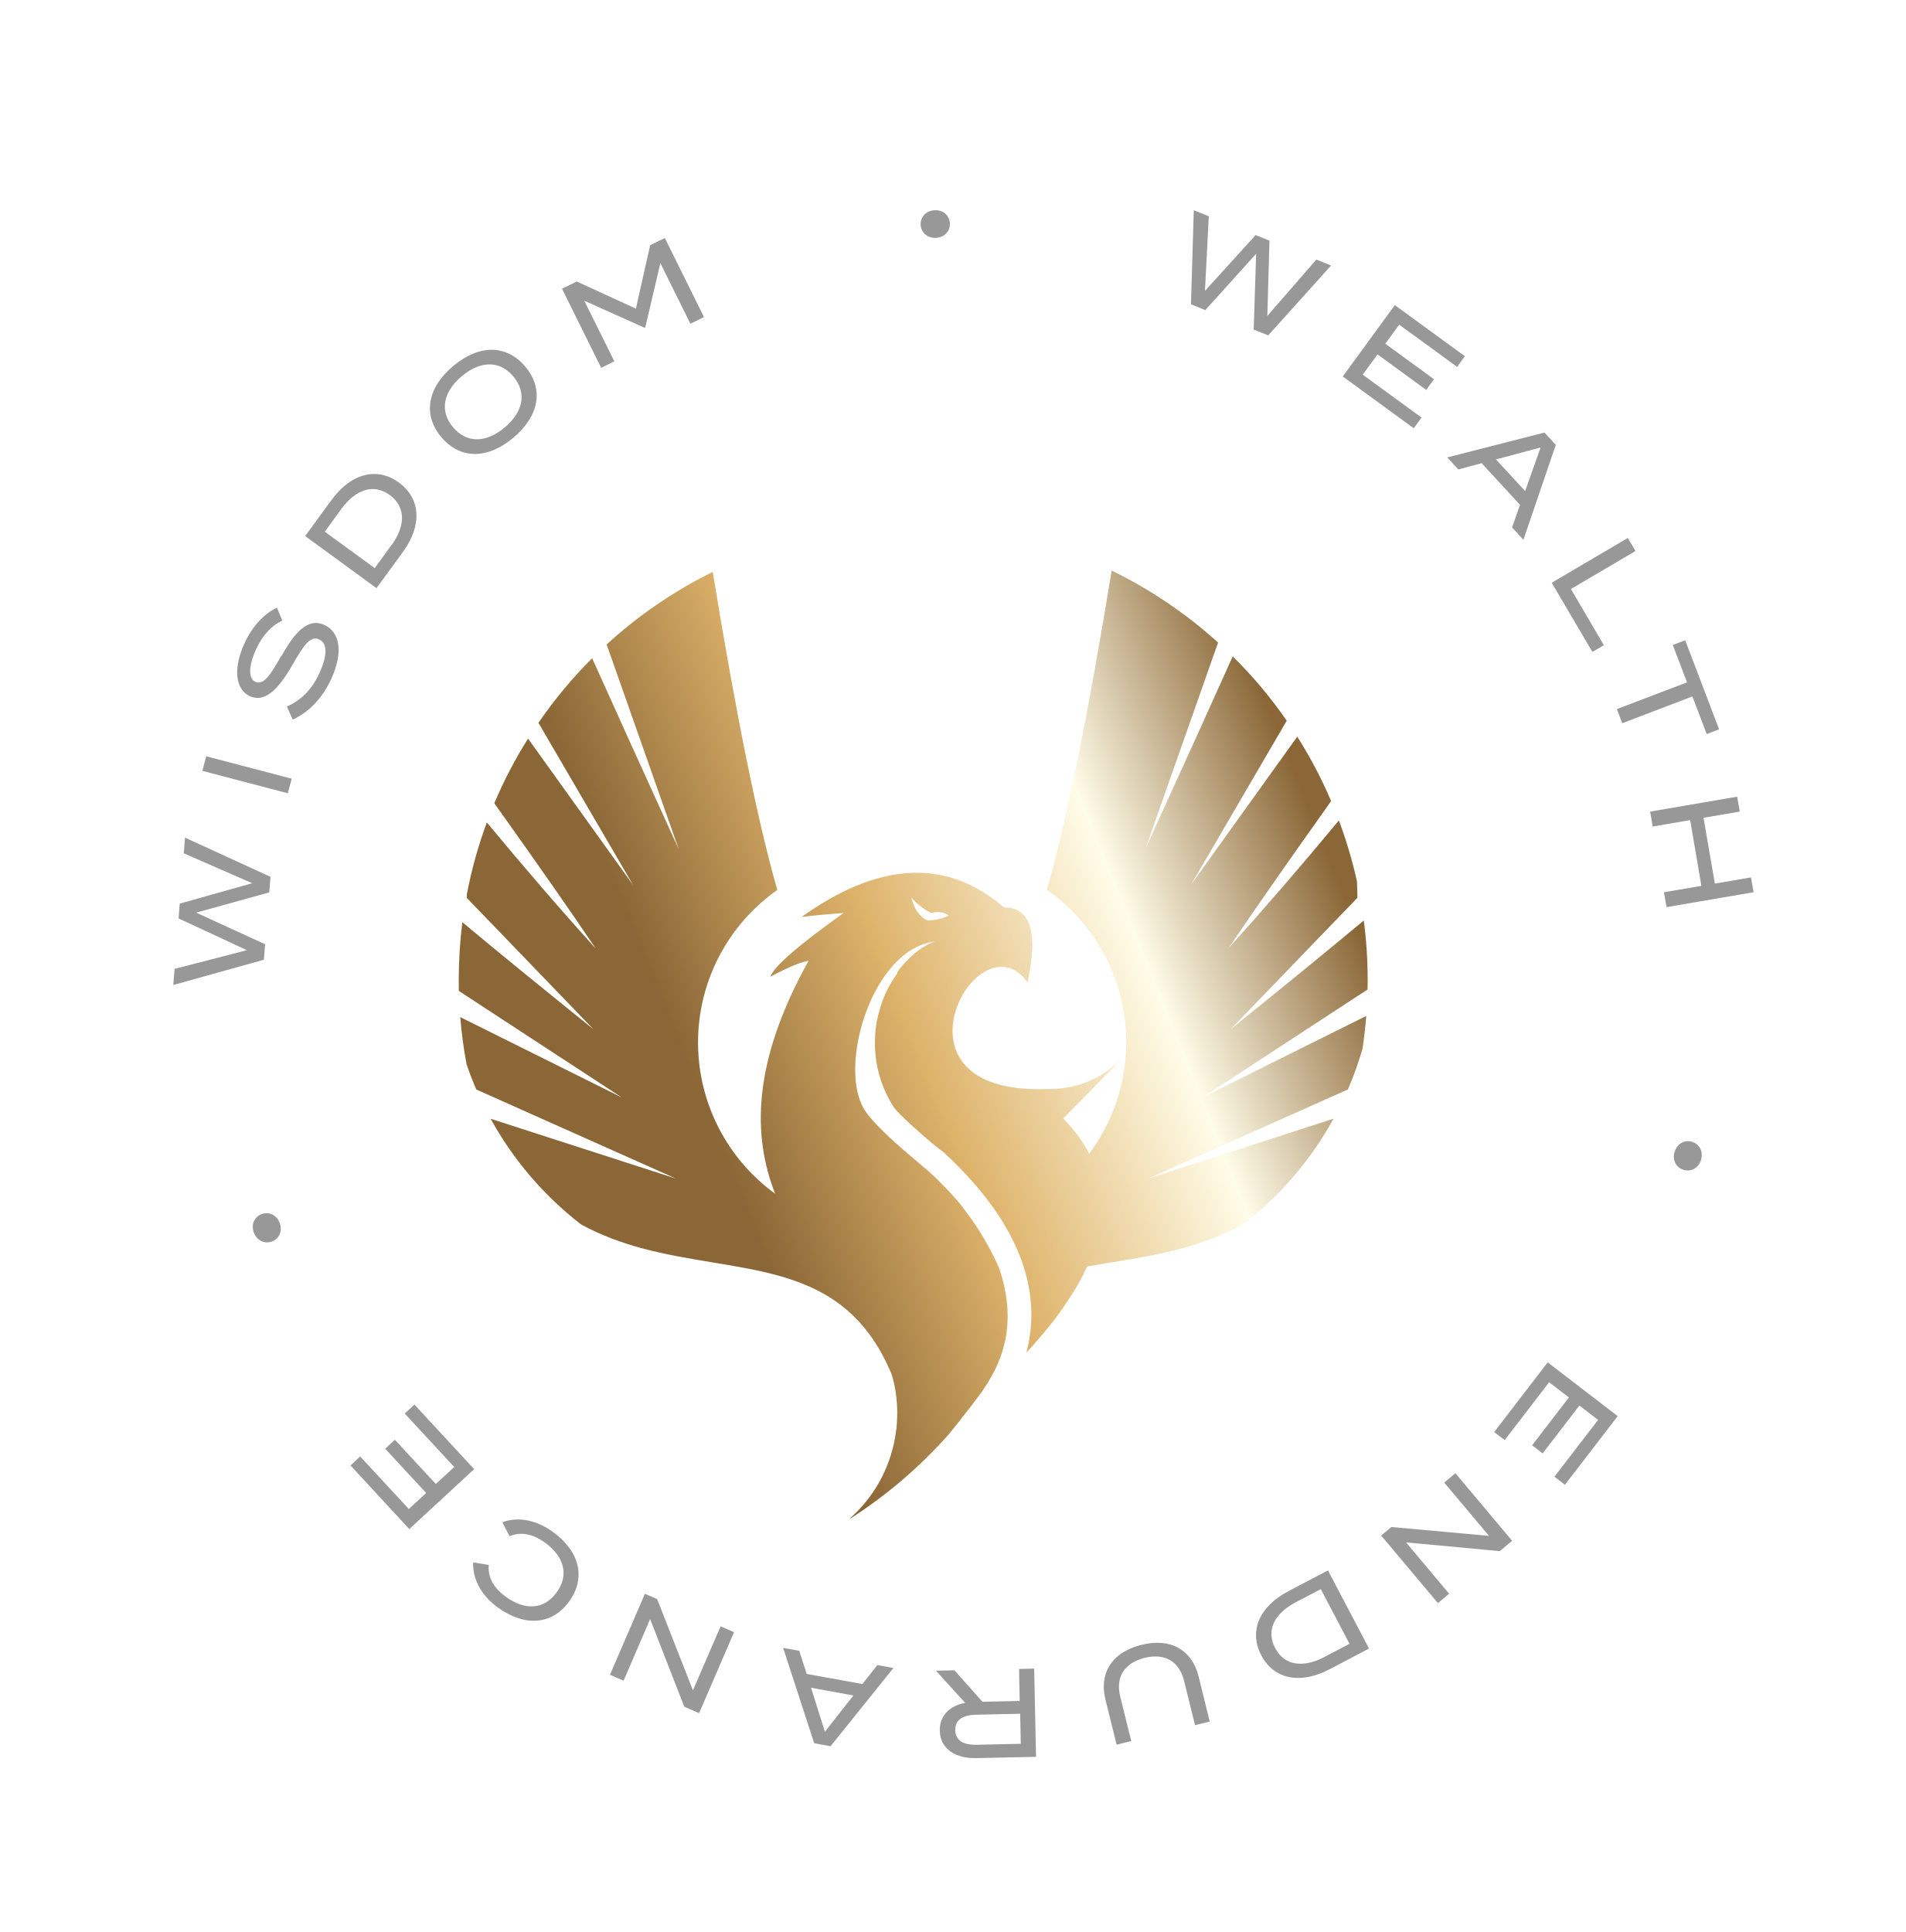
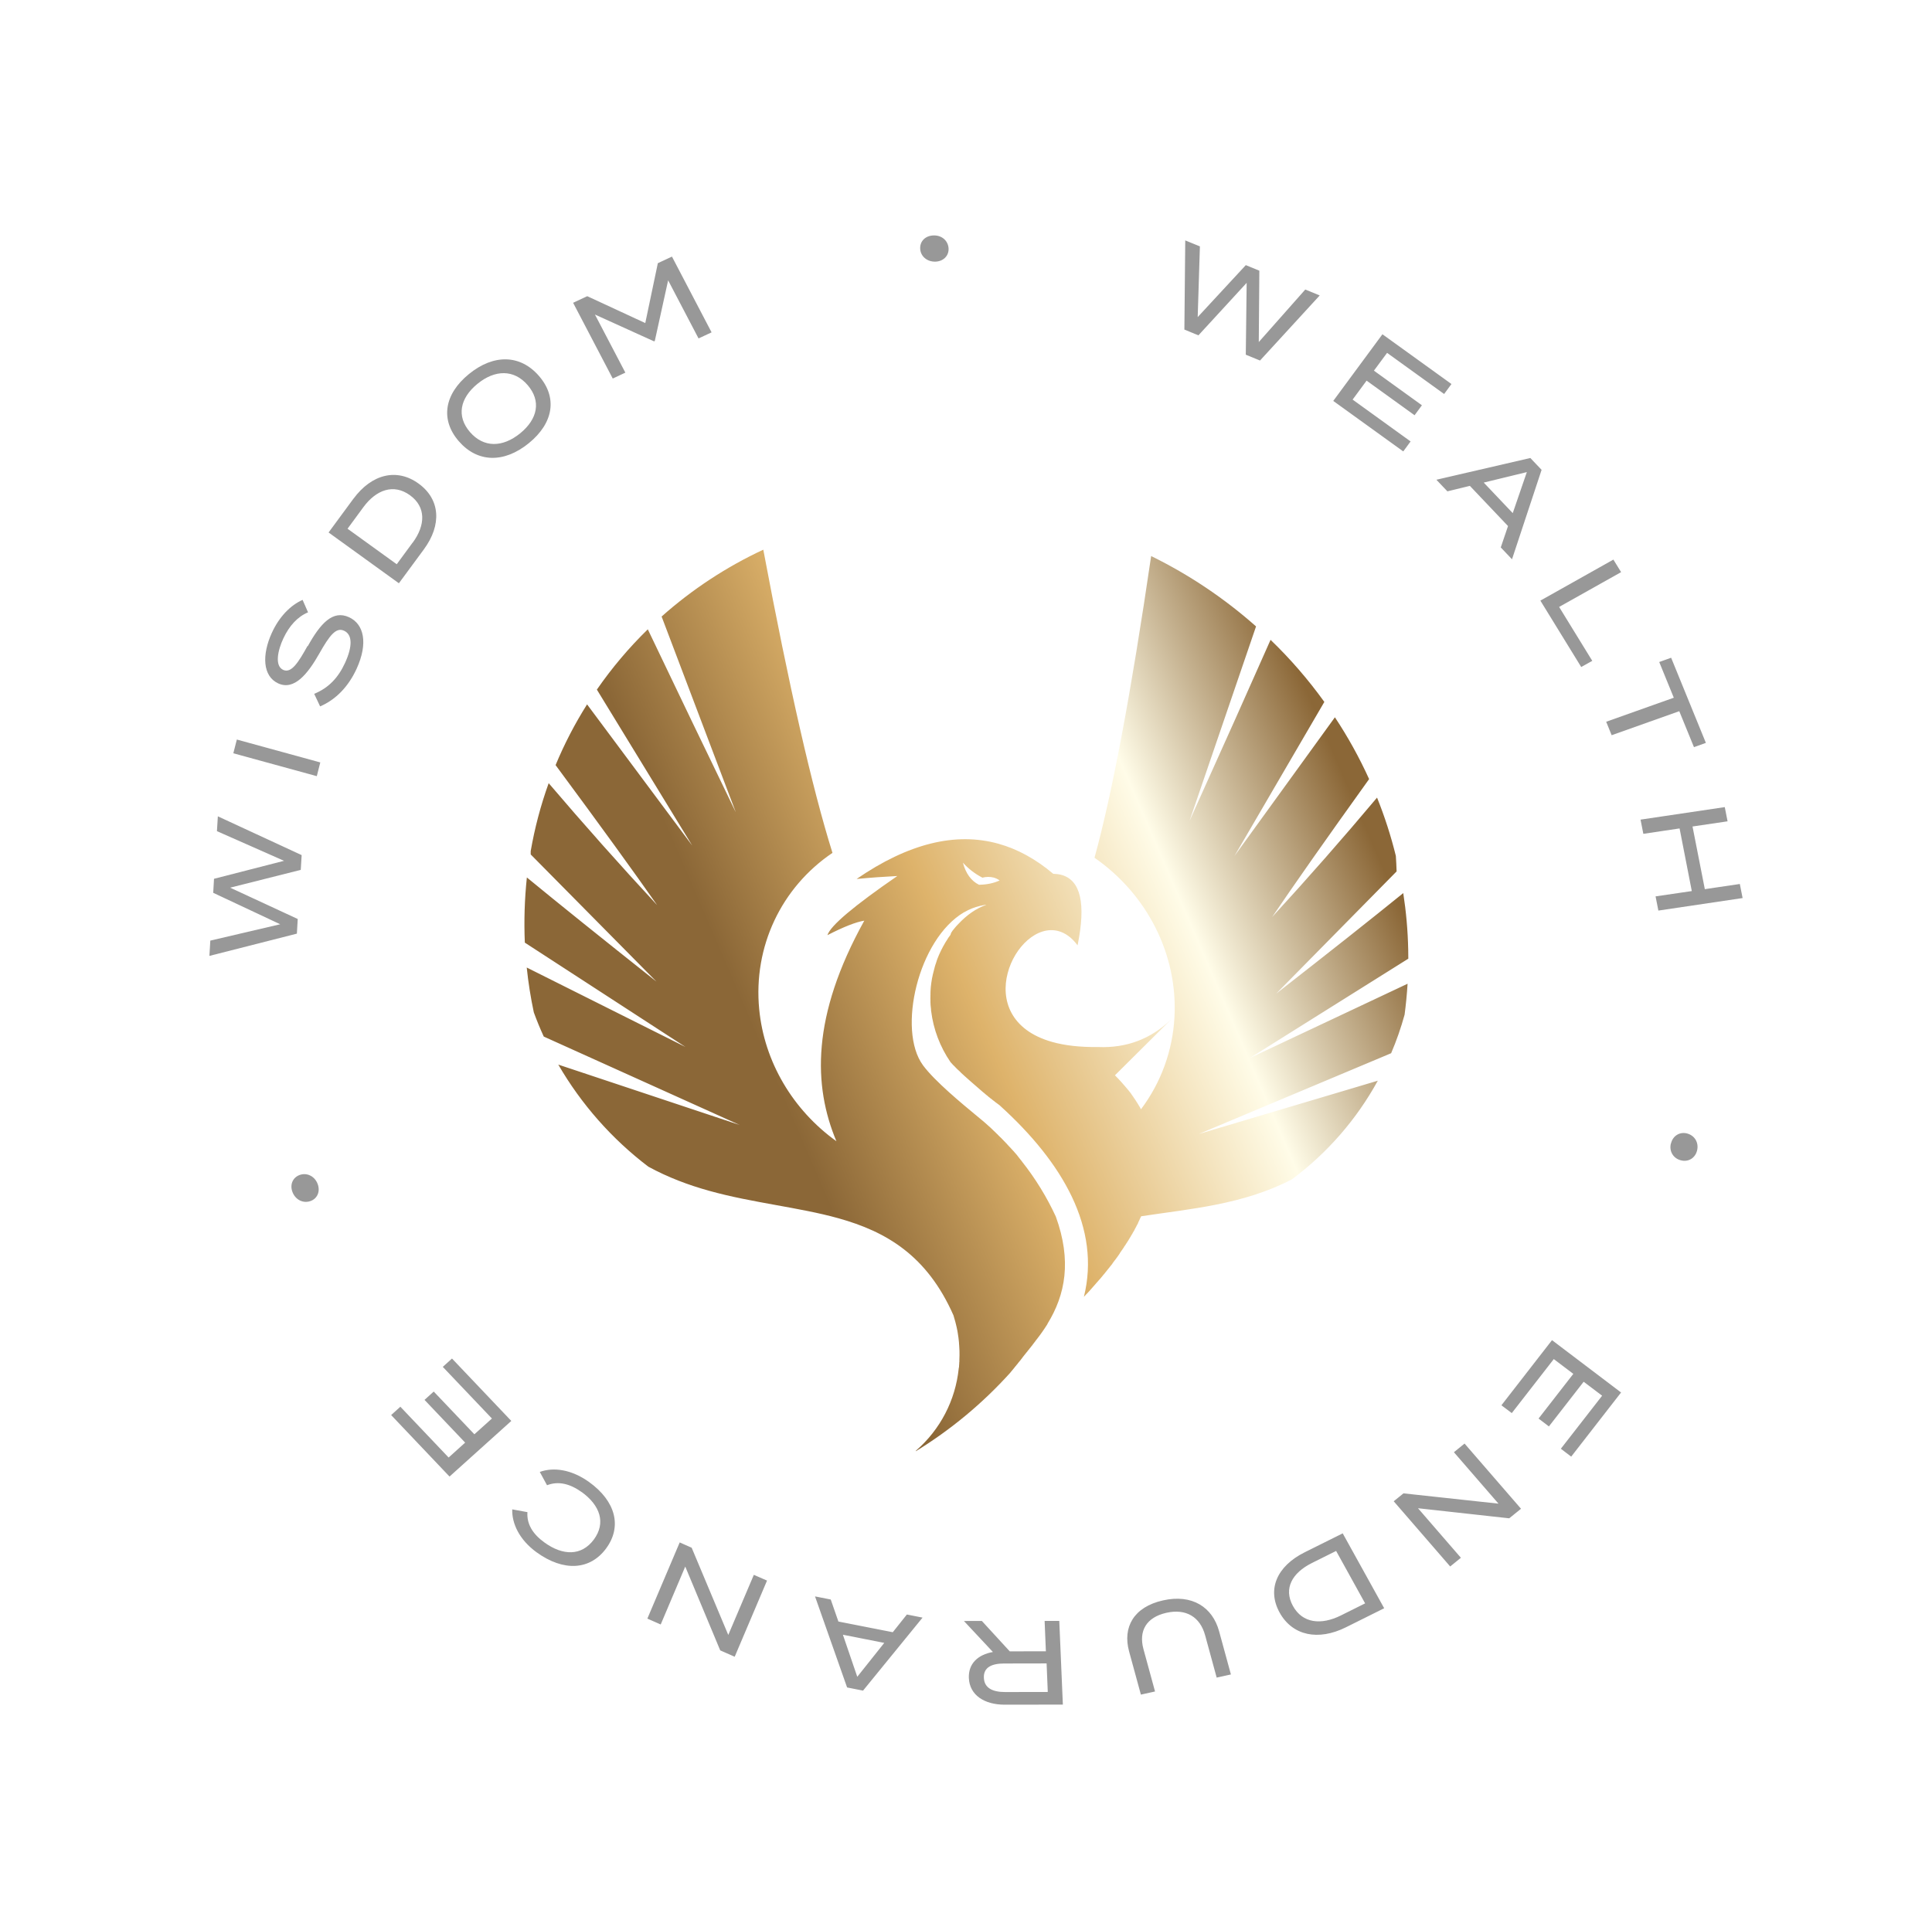
- <svg xmlns="http://www.w3.org/2000/svg" width="141" height="143" viewBox="0 0 141 143" fill="none">
-   <path d="M62.935 112.357C64.844 110.654 66.016 108.339 66.316 105.892L66.327 105.823L66.346 105.755L66.343 105.711L66.359 105.541L66.367 105.405L66.376 105.371L66.379 105.198C66.387 105.084 66.389 104.968 66.396 104.861C66.4 104.738 66.4 104.63 66.4 104.521C66.401 104.354 66.394 104.192 66.385 104.037L66.38 104L66.378 103.898L66.374 103.831C66.358 103.594 66.333 103.363 66.299 103.136L66.275 102.955L66.269 102.924C66.239 102.764 66.211 102.597 66.173 102.441L66.134 102.263C66.092 102.093 66.051 101.922 66.001 101.756C64.075 97.1 60.993 95.323 57.402 94.361C55.877 93.953 54.262 93.694 52.608 93.418C50.953 93.142 49.257 92.861 47.569 92.409C46.025 91.995 44.489 91.439 43 90.626C40.185 88.448 37.94 85.77 36.309 82.805L50.023 87.235L35.248 80.64C34.984 80.025 34.743 79.408 34.529 78.77C34.312 77.63 34.159 76.463 34.062 75.283L46.019 81.231L33.957 73.345C33.949 73.074 33.949 72.805 33.948 72.536C33.95 71.092 34.042 69.664 34.216 68.258C36.565 70.224 39.794 72.861 43.915 76.18C43.915 76.18 40.79 72.939 34.545 66.458L34.55 66.198C34.895 64.366 35.395 62.583 36.028 60.872C38.754 64.166 41.441 67.282 44.091 70.214C42.414 67.717 39.912 64.127 36.583 59.452C37.285 57.781 38.126 56.184 39.078 54.667L46.86 65.517L39.847 53.501C41.027 51.783 42.355 50.186 43.823 48.72C45.41 52.253 47.54 56.963 50.231 62.855L44.895 47.7C47.233 45.56 49.875 43.748 52.746 42.331C54.487 52.986 56.081 60.835 57.527 65.87C53.555 68.662 51.339 73.326 51.697 78.171C51.994 82.266 54.099 85.982 57.363 88.353C55.686 84.069 55.65 78.649 59.842 71.109C59.215 71.224 58.268 71.617 57.011 72.296C57.253 71.555 59.061 69.985 62.429 67.576C61.407 67.65 60.373 67.744 59.323 67.869C63.309 65.023 66.937 64.034 70.189 64.906C71.632 65.292 73.006 66.045 74.304 67.163C74.536 67.167 74.748 67.188 74.938 67.238C76.388 67.627 76.757 69.447 76.043 72.705C75.616 72.104 75.127 71.762 74.626 71.628C73.006 71.194 71.235 72.927 70.676 74.985C70.111 77.041 70.758 79.422 73.97 80.283C74.905 80.533 76.049 80.651 77.449 80.605C79.6 80.651 81.464 79.902 83.032 78.361L78.68 82.787L78.727 82.828L78.733 82.83L78.732 82.837C78.817 82.925 78.902 83.013 78.981 83.1L78.991 83.117C79.064 83.195 79.138 83.272 79.203 83.355L79.216 83.359L79.236 83.393C79.303 83.469 79.363 83.543 79.43 83.619L79.44 83.636L79.473 83.674L79.626 83.861L79.686 83.935L79.826 84.118L79.879 84.19L79.904 84.233L79.987 84.357L80.014 84.393L80.06 84.464L80.085 84.507L80.173 84.639L80.239 84.744L80.264 84.787L80.316 84.866L80.34 84.909L80.405 85.021L80.499 85.184L80.549 85.27L80.567 85.311L80.61 85.395C82.154 83.318 83.115 80.816 83.308 78.144C83.661 73.301 81.448 68.634 77.474 65.848C78.929 60.799 80.523 52.926 82.27 42.232C85.147 43.635 87.795 45.434 90.145 47.559L84.768 62.828C87.489 56.876 89.639 52.13 91.228 48.583C92.705 50.039 94.043 51.632 95.225 53.343L88.135 65.495L96.005 54.525C96.965 56.039 97.802 57.628 98.511 59.292C95.132 64.044 92.604 67.68 90.904 70.202C93.59 67.225 96.316 64.071 99.086 60.725C99.631 62.185 100.084 63.694 100.424 65.244C100.443 65.634 100.451 66.036 100.456 66.451C94.21 72.932 91.082 76.176 91.082 76.176C95.288 72.785 98.569 70.106 100.928 68.132C101.117 69.569 101.216 71.041 101.215 72.536C101.218 72.77 101.212 73.008 101.208 73.239L88.98 81.233L101.112 75.196C101.046 76.013 100.954 76.816 100.835 77.612C100.539 78.637 100.18 79.652 99.748 80.64L84.975 87.233L98.689 82.803C97.058 85.772 94.808 88.452 91.996 90.625C88.234 92.688 84.178 93.083 80.451 93.74L80.401 93.843L80.353 93.939L80.315 94.03L80.218 94.229L80.212 94.25L80.21 94.257L80.201 94.29L80.075 94.518L80.071 94.531L80.057 94.557L79.929 94.791L79.922 94.818L79.776 95.062L79.773 95.076L79.629 95.314L79.62 95.347L79.601 95.364L79.458 95.602L79.454 95.615L79.418 95.671C79.33 95.807 79.245 95.937 79.157 96.073L79.1 96.152L79.094 96.172L78.962 96.369L78.927 96.418L78.892 96.467L78.759 96.663L78.752 96.691L78.73 96.721L78.623 96.874L78.564 96.96L78.56 96.973L78.553 96.971L78.414 97.166L78.371 97.22L78.338 97.262L78.189 97.462L78.182 97.489L77.986 97.734L77.965 97.758L77.961 97.771L77.876 97.872L77.798 97.975L77.755 98.028L77.722 98.07L77.645 98.166L77.567 98.268L77.546 98.292L77.484 98.362L77.405 98.465L77.331 98.554L77.244 98.661L77.16 98.755L77.109 98.814L77.077 98.849L76.909 99.043L76.886 99.074L76.824 99.144L76.739 99.245L76.656 99.339L76.57 99.439L76.487 99.533L76.433 99.599L76.227 99.826L76.198 99.855L76.137 99.919L75.962 100.111C77.374 94.731 74.562 89.671 69.915 85.362L69.863 85.311L69.809 85.268L69.748 85.222L69.688 85.177L69.627 85.132L69.567 85.087L69.507 85.041L69.448 84.99L69.387 84.944L69.327 84.899L69.268 84.847L69.208 84.802L69.147 84.756L69.088 84.704L69.028 84.659L68.969 84.607L68.911 84.555L68.85 84.51L68.791 84.458L68.733 84.406L68.674 84.354L68.614 84.308L68.555 84.256L68.496 84.204L68.438 84.152L68.379 84.1L68.32 84.048L68.262 83.996L68.203 83.944L68.144 83.892L68.085 83.84L68.027 83.788L67.968 83.736L67.909 83.684L67.851 83.632L67.792 83.58L67.734 83.528L67.675 83.476L67.616 83.424L67.557 83.372L67.505 83.322L67.447 83.27L67.388 83.218L67.336 83.167L67.278 83.115L67.219 83.063L67.167 83.013L67.115 82.963L67.056 82.911L67.004 82.861L66.953 82.81L66.903 82.754L66.851 82.703L66.799 82.653L66.74 82.601L66.688 82.551L66.636 82.501L66.586 82.444L66.534 82.393L66.484 82.336L66.432 82.286L66.38 82.236L66.33 82.179L66.28 82.122L66.23 82.065L66.18 82.008C65.382 80.785 64.918 79.426 64.787 78.047L64.78 77.966L64.785 77.945L64.772 77.804L64.766 77.744L64.758 77.64L64.751 77.529L64.752 77.472L64.75 77.427L64.748 77.325L64.751 77.312C64.75 77.21 64.748 77.107 64.751 77.014L64.757 76.993L64.757 76.914L64.758 76.827L64.763 76.806L64.764 76.669L64.769 76.597L64.774 76.497L64.787 76.341L64.801 76.178C64.83 75.96 64.86 75.743 64.9 75.536C64.923 75.426 64.943 75.322 64.972 75.214L65.014 75.058C65.041 74.957 65.069 74.855 65.096 74.753L65.099 74.74L65.138 74.597L65.143 74.577C65.17 74.475 65.211 74.377 65.245 74.278L65.25 74.257L65.284 74.157L65.293 74.124L65.295 74.117L65.349 73.971C65.391 73.867 65.432 73.769 65.473 73.671C65.565 73.463 65.662 73.264 65.764 73.073C65.839 72.927 65.922 72.781 66.011 72.638C66.065 72.544 66.126 72.451 66.186 72.366L66.189 72.352C66.257 72.261 66.318 72.169 66.386 72.078L66.388 72.071L66.392 72.058L66.394 72.051L66.395 72.044L66.397 72.037L66.401 72.024L66.403 72.017L66.404 72.01L66.408 71.997L66.41 71.99L66.412 71.983L66.413 71.977L66.434 71.953L66.44 71.933L66.442 71.926L66.447 71.906L66.451 71.892L66.459 71.887L66.463 71.874L66.47 71.875L66.473 71.862L66.515 71.815L66.52 71.794L66.545 71.757C66.633 71.643 66.72 71.536 66.805 71.435L66.939 71.289L66.999 71.226C67.656 70.509 68.397 69.966 69.169 69.687L69.162 69.685L68.997 69.706L68.99 69.704L68.982 69.709L68.958 69.717L68.951 69.715L68.942 69.72L68.866 69.736L68.859 69.734L68.857 69.741L68.85 69.739L68.848 69.746L68.842 69.744L68.725 69.771L68.719 69.769L68.71 69.774L68.703 69.772L68.695 69.777L68.688 69.776L68.679 69.781C68.259 69.886 67.856 70.061 67.475 70.293L67.459 70.296C63.897 72.479 62.173 79.591 64.072 82.286L64.077 82.294C64.958 83.532 66.987 85.231 68.166 86.222C68.5 86.493 68.817 86.774 69.13 87.069L69.171 87.108L69.211 87.148L69.251 87.188L69.291 87.228L69.298 87.23L69.331 87.267L69.371 87.307L69.515 87.448L69.532 87.467L69.572 87.506L69.612 87.546L69.626 87.55L69.653 87.586L69.693 87.626L69.726 87.664L69.766 87.704L69.806 87.743L69.847 87.783L69.887 87.823L69.927 87.863L69.941 87.867L69.96 87.901L70.001 87.941L70.193 88.145L70.233 88.184L70.25 88.204L70.271 88.231L70.311 88.271L70.352 88.311L70.383 88.356L70.423 88.395L70.45 88.431L70.457 88.433L70.495 88.48L70.535 88.52L70.552 88.539L70.569 88.558L70.609 88.597L70.647 88.644L70.654 88.646L70.686 88.691L70.726 88.73L70.759 88.768L70.766 88.77L70.797 88.815L70.838 88.855L70.909 88.939L70.941 88.984L70.954 88.988L70.981 89.024L71.019 89.071L71.053 89.109L71.091 89.155L71.123 89.2L71.144 89.228L71.154 89.245L71.193 89.291L71.224 89.336L71.364 89.519L71.402 89.565L71.422 89.6L71.436 89.603L71.466 89.655C72.459 90.96 73.298 92.383 73.953 93.894C75.104 97.325 74.554 99.974 73.149 102.262L73.14 102.296C72.886 102.7 72.614 103.092 72.313 103.484L72.28 103.526L72.247 103.568L72.214 103.609L72.19 103.647L72.155 103.695L72.122 103.737L72.089 103.779L72.066 103.809L72.063 103.823L72.023 103.863L71.997 103.907L71.943 103.972L71.937 103.993L71.897 104.033L71.864 104.075L71.831 104.117L71.826 104.137L71.798 104.159L71.765 104.201L71.732 104.243L71.699 104.285L71.694 104.305L71.666 104.327L71.633 104.369L71.6 104.411L71.567 104.453L71.564 104.466L71.534 104.495L71.501 104.537L71.468 104.579L71.435 104.621L71.402 104.663L71.369 104.705L71.336 104.747L71.303 104.789L71.27 104.831L71.237 104.873L71.204 104.915L71.179 104.952L71.144 105L71.111 105.042L71.078 105.084L71.056 105.115L71.052 105.128L71.012 105.168L70.979 105.21L70.946 105.252L70.882 105.329L70.849 105.371L70.816 105.413L70.811 105.434L70.783 105.455L70.75 105.497L70.717 105.539L70.686 105.575L70.68 105.595L70.653 105.617L70.62 105.658L70.587 105.7L70.553 105.742L70.55 105.756L70.52 105.784L70.487 105.826L70.454 105.868L70.423 105.904L70.39 105.946L70.357 105.988L70.326 106.023L70.293 106.065L70.26 106.107L70.227 106.149C68.092 108.561 65.632 110.669 62.905 112.415M65.278 74.265C65.243 74.364 65.208 74.471 65.182 74.566L65.278 74.265ZM67.443 66.428C67.644 67.274 68.043 67.846 68.634 68.134C69.228 68.112 69.754 67.992 70.214 67.766C70.075 67.663 69.926 67.595 69.77 67.553C69.506 67.482 69.22 67.493 68.907 67.576C68.334 67.277 67.846 66.9 67.436 66.426M67.504 70.293C67.504 70.293 67.514 70.282 67.521 70.283L67.504 70.293ZM64.526 82.734L64.519 82.732L64.502 82.713L64.482 82.708L64.467 82.682L64.457 82.665L64.526 82.734Z" fill="url(#paint0_linear_4314_839)" />
-   <path d="M20.695 90.505C20.478 89.931 19.904 89.661 19.363 89.865C18.805 90.078 18.569 90.661 18.786 91.235C19.007 91.817 19.578 92.101 20.136 91.887C20.677 91.683 20.923 91.089 20.695 90.505ZM13.594 63.156L18.664 65.372L13.3 66.883L13.216 67.979L18.273 70.329L12.921 71.712L12.826 72.906L19.529 71.035L19.618 69.89L14.515 67.55L19.927 66.052L20.018 64.9L13.693 61.999L13.601 63.158L13.594 63.156ZM21.58 57.635L15.263 55.978L14.974 57.056L21.298 58.714L21.588 57.63L21.58 57.635ZM20.8 48.566C20.102 49.817 19.529 50.76 18.903 50.469C18.245 50.162 18.529 48.938 18.975 48.005C19.441 47.026 20.077 46.303 20.893 45.941L20.498 44.978C19.568 45.411 18.683 46.329 18.09 47.622C17.306 49.329 17.326 50.99 18.502 51.531C19.718 52.089 20.789 50.72 21.683 49.144C22.497 47.707 23.004 47.036 23.616 47.324C24.236 47.614 24.245 48.502 23.637 49.821C23.085 51.016 22.326 51.815 21.232 52.291L21.662 53.263C22.886 52.706 23.855 51.665 24.503 50.277C25.435 48.261 25.142 46.781 24.017 46.262C22.776 45.69 21.81 46.804 20.817 48.585L20.8 48.566ZM24.539 36.998L22.586 39.677L27.864 43.531L29.815 40.859C31.248 38.897 31.149 36.91 29.522 35.719C27.895 34.528 25.97 35.043 24.537 37.005L24.539 36.998ZM28.973 40.343L27.731 42.051L24.038 39.355L25.28 37.647C26.29 36.262 27.626 35.748 28.846 36.642C30.066 37.535 29.99 38.959 28.98 40.345L28.973 40.343ZM37.993 32.397C39.914 30.784 40.261 28.786 38.873 27.136C37.485 25.486 35.46 25.48 33.539 27.093C31.619 28.706 31.272 30.705 32.66 32.355C34.048 34.005 36.072 34.01 37.993 32.397ZM37.354 31.638C35.987 32.782 34.549 32.839 33.525 31.621C32.507 30.404 32.813 28.99 34.173 27.844C35.532 26.705 36.977 26.649 37.995 27.866C39.012 29.083 38.714 30.492 37.354 31.638ZM48.115 18.146L47.06 22.844L42.681 20.836L41.594 21.372L44.492 27.225L45.463 26.744L43.238 22.256L47.698 24.257L47.756 24.229L48.87 19.474L51.095 23.962L52.099 23.468L49.201 17.616L48.122 18.147L48.115 18.146ZM69.269 17.605C69.887 17.574 70.322 17.117 70.296 16.536C70.267 15.94 69.795 15.531 69.177 15.561C68.552 15.59 68.106 16.037 68.133 16.64C68.159 17.22 68.644 17.633 69.269 17.605ZM97.422 19.208L93.79 23.384L93.947 17.812L92.925 17.4L89.175 21.53L89.457 16.006L88.348 15.564L88.139 22.523L89.2 22.953L92.961 18.783L92.78 24.391L93.855 24.824L98.508 19.652L97.427 19.217L97.422 19.208ZM100.855 27.724L101.945 26.23L105.548 28.858L106.122 28.068L102.52 25.44L103.551 24.031L107.834 27.154L108.409 26.364L103.227 22.586L99.373 27.864L104.627 31.698L105.202 30.907L100.847 27.729L100.855 27.724ZM111.915 39.053L112.742 39.95L115.14 32.924L114.301 32.017L107.105 33.858L107.928 34.746L109.649 34.285L112.491 37.363L111.901 39.05L111.915 39.053ZM110.703 34.008L114.012 33.123L112.872 36.347L110.705 34.001L110.703 34.008ZM116.261 43.594L121.036 40.785L120.467 39.82L114.837 43.133L117.845 48.252L118.697 47.755L116.259 43.601L116.261 43.594ZM127.224 53.983L124.713 47.391L123.798 47.742L124.851 50.507L119.659 52.486L120.055 53.529L125.247 51.55L126.309 54.333L127.224 53.983ZM129.588 64.942L126.909 65.401L126.072 60.529L128.751 60.071L128.561 58.967L122.121 60.073L122.311 61.177L125.083 60.7L125.913 65.57L123.143 66.04L123.334 67.144L129.774 66.038L129.583 64.934L129.588 64.942ZM123.915 85.302C123.755 85.899 124.064 86.453 124.628 86.597C125.204 86.752 125.737 86.415 125.897 85.819C126.059 85.216 125.758 84.656 125.182 84.502C124.62 84.351 124.078 84.693 123.924 85.297L123.915 85.302ZM114.638 102.308L116.108 103.435L113.387 106.976L114.163 107.576L116.884 104.035L118.27 105.096L115.038 109.299L115.814 109.899L119.718 104.816L114.539 100.836L110.578 105.998L111.355 106.591L114.645 102.309L114.638 102.308ZM107.242 117.958L104.055 114.162L110.991 114.808L111.907 114.044L107.707 109.041L106.882 109.735L110.197 113.68L102.973 113.023L102.215 113.655L106.416 118.658L107.249 117.959L107.242 117.958ZM98.385 123.558L101.317 122.02L98.277 116.238L95.345 117.776C93.198 118.907 92.405 120.728 93.341 122.519C94.279 124.302 96.231 124.687 98.377 123.563L98.385 123.558ZM95.879 118.602L97.747 117.621L99.872 121.669L98.004 122.65C96.483 123.448 95.065 123.322 94.364 121.979C93.664 120.637 94.358 119.4 95.879 118.602ZM83.718 128.865L82.905 125.583C82.553 124.159 83.18 123.093 84.706 122.71C86.223 122.333 87.276 122.985 87.628 124.408L88.441 127.69L89.529 127.423L88.699 124.071C88.235 122.196 86.704 121.19 84.471 121.747C82.222 122.306 81.343 123.908 81.806 125.782L82.636 129.134L83.725 128.867L83.718 128.865ZM69.261 123.655L71.426 126.036C70.291 126.262 69.527 126.972 69.55 128.104C69.58 129.456 70.714 130.159 72.232 130.13L76.673 130.034L76.534 123.505L75.416 123.532L75.464 125.898L72.71 125.959L70.633 123.631L69.252 123.66L69.261 123.655ZM75.499 126.852L75.544 129.071L72.286 129.142C71.352 129.161 70.71 128.872 70.695 128.062C70.679 127.252 71.307 126.941 72.243 126.916L75.501 126.845L75.499 126.852ZM59.16 122.19L57.956 121.969L60.255 129.027L61.466 129.249L66.118 123.459L64.928 123.242L63.825 124.646L59.698 123.896L59.152 122.195L59.16 122.19ZM63.164 125.485L61.048 128.179L60.02 124.919L63.163 125.492L63.164 125.485ZM46.153 124.391L48.113 119.84L50.644 126.328L51.737 126.802L54.324 120.807L53.327 120.38L51.282 125.112L48.633 118.36L47.729 117.965L45.142 123.961L46.144 124.396L46.153 124.391ZM40.328 114.174C41.725 115.195 42.153 116.551 41.19 117.869C40.227 119.187 38.803 119.19 37.413 118.171C36.551 117.541 36.089 116.771 36.173 115.835L35.019 115.642C34.961 116.752 35.517 118.012 36.816 118.963C38.833 120.433 40.85 120.276 42.113 118.545C43.378 116.807 42.909 114.844 40.935 113.4C39.599 112.425 38.232 112.269 37.179 112.677L37.709 113.705C38.592 113.339 39.469 113.559 40.334 114.183L40.328 114.174ZM33.613 108.584L32.253 109.839L29.223 106.566L28.508 107.231L31.537 110.504L30.253 111.692L26.655 107.802L25.94 108.467L30.291 113.177L35.089 108.74L30.669 103.961L29.953 104.626L33.62 108.586L33.613 108.584Z" fill="#989898" />
+ <svg xmlns="http://www.w3.org/2000/svg" fill="none" viewBox="0 0 149 147">
+   <path fill="url(#a)" d="M70.649 111.9a9.692 9.692 0 0 0 3.29-6.33l.01-.069.018-.066-.004-.044.013-.168.005-.134.008-.034v-.171c.006-.113.006-.227.01-.333.002-.121 0-.229-.002-.337a6.984 6.984 0 0 0-.026-.478l-.006-.038-.004-.101-.005-.066a8.787 8.787 0 0 0-.09-.689l-.029-.18-.007-.03c-.033-.159-.065-.326-.107-.48l-.044-.177a9.822 9.822 0 0 0-.145-.505c-2.048-4.645-5.208-6.465-8.866-7.489-1.553-.434-3.195-.722-4.877-1.029-1.682-.306-3.407-.617-5.126-1.098-1.573-.44-3.14-1.022-4.666-1.856a26.739 26.739 0 0 1-6.943-7.872l13.988 4.657-15.108-6.82a24.91 24.91 0 0 1-.767-1.866 32.773 32.773 0 0 1-.546-3.46l12.238 6.125-12.385-8.045a33.964 33.964 0 0 1 .157-5.028c2.42 1.992 5.748 4.666 9.992 8.032l-9.695-9.806-.001-.258a31.08 31.08 0 0 1 1.386-5.241 301.843 301.843 0 0 0 8.364 9.406c-1.75-2.505-4.36-6.107-7.831-10.8a31.061 31.061 0 0 1 2.428-4.685l8.11 10.892-7.354-12.031a31.61 31.61 0 0 1 3.928-4.651 2558.42 2558.42 0 0 0 6.787 14.114L51.025 47.56a32.377 32.377 0 0 1 7.842-5.156c1.987 10.578 3.765 18.376 5.335 23.388-3.966 2.683-6.114 7.254-5.651 12.056.386 4.058 2.596 7.777 5.953 10.188-1.788-4.272-1.938-9.636 2.152-17.014-.632.102-1.584.47-2.844 1.119.23-.729 2.03-2.247 5.392-4.564-1.034.054-2.08.126-3.141.229 3.98-2.737 7.634-3.643 10.947-2.716 1.47.411 2.879 1.184 4.217 2.316.235.008.45.033.643.087 1.478.413 1.89 2.222 1.235 5.432-.446-.604-.949-.952-1.46-1.095-1.65-.461-3.408 1.218-3.931 3.244-.53 2.023.175 4.392 3.447 5.308.953.266 2.115.406 3.532.388 2.18.089 4.054-.616 5.61-2.11l-4.318 4.293.049.042.007.002-.002.007c.088.089.177.178.258.265l.01.017c.076.079.153.157.22.24l.014.004.02.035c.07.076.132.15.202.227l.01.017.035.039.159.187.062.075.146.183.055.073.026.043.087.124.028.037.048.07.026.043.092.133.07.105.025.043.054.08.026.043.068.112.099.163.052.086.019.04.045.085a12.961 12.961 0 0 0 2.583-7.121c.257-4.786-2.082-9.448-6.167-12.284 1.37-4.968 2.82-12.727 4.368-23.273a36.334 36.334 0 0 1 8.09 5.428l-5.13 15.002c2.632-5.835 4.712-10.49 6.249-13.967a35.08 35.08 0 0 1 4.148 4.79l-6.93 11.883 7.745-10.698a34.254 34.254 0 0 1 2.638 4.767c-3.325 4.635-5.81 8.182-7.48 10.644a277.035 277.035 0 0 0 8.092-9.215 33.426 33.426 0 0 1 1.45 4.499c.027.386.044.784.058 1.195l-9.295 9.436c4.19-3.271 7.459-5.857 9.808-7.764.221 1.426.352 2.885.382 4.365.008.23.007.466.008.695L96.389 81.62l12.167-5.732c-.051.808-.127 1.6-.231 2.386a23.155 23.155 0 0 1-1.038 2.974l-14.83 6.23 13.802-4.11a23.686 23.686 0 0 1-6.618 7.606c-3.77 1.967-7.871 2.277-11.634 2.852l-.047.101-.047.095-.037.09-.094.194-.005.02-.002.007-.009.033-.123.223-.003.013-.014.025-.125.23-.007.026-.142.239-.003.013-.14.232-.01.034-.018.016-.14.232-.004.013-.036.054c-.086.134-.17.26-.255.393l-.057.077-.005.02-.13.193-.035.047-.034.048-.13.192-.007.026-.022.03-.105.15-.058.083-.003.013-.007-.002-.138.19-.042.053-.033.04-.146.196-.007.026-.194.239-.02.023-.003.013-.084.098-.078.1-.043.052-.032.041-.076.093-.077.1-.02.023-.062.068-.078.1-.073.087-.086.104-.083.091-.051.058-.03.034-.167.189-.023.03-.061.068-.084.098-.083.091-.084.098-.082.091-.054.064-.204.221-.03.028-.06.062-.173.187c1.32-5.296-1.635-10.36-6.434-14.716l-.053-.051-.056-.044-.062-.046-.062-.046-.062-.046-.063-.046-.062-.046-.06-.053-.063-.046-.062-.046-.06-.053-.063-.046-.062-.046-.06-.052-.063-.046-.06-.053-.06-.053-.063-.046-.06-.052-.06-.053-.061-.052-.063-.047-.06-.052-.06-.053-.061-.052-.06-.053-.061-.053-.06-.052-.061-.053-.06-.053-.061-.052-.061-.053-.06-.053-.061-.052-.06-.053-.061-.053-.06-.052-.061-.053-.06-.053-.061-.052-.054-.051-.06-.053-.061-.052-.054-.051-.06-.053-.06-.052-.054-.051-.054-.05-.06-.053-.054-.051-.054-.051-.052-.057-.053-.051-.054-.05-.06-.053-.054-.051-.054-.05-.052-.058-.053-.051-.052-.058-.054-.05-.053-.05-.052-.058-.052-.058-.052-.057-.052-.057a8.881 8.881 0 0 1-1.494-3.948l-.01-.08.006-.02-.016-.14-.007-.06-.011-.103-.009-.11v-.057l-.004-.044-.004-.1.004-.014a6.034 6.034 0 0 1-.007-.295l.005-.02-.001-.079v-.086l.004-.02-.002-.136.003-.07.003-.1.01-.154.011-.161c.025-.215.05-.43.088-.633.02-.109.038-.21.066-.317l.039-.154.076-.3.004-.013.035-.14.005-.02c.026-.1.065-.197.097-.295l.006-.02.032-.098.008-.033.002-.007.051-.143.12-.295a8.341 8.341 0 0 1 .695-1.277l.003-.013c.067-.089.127-.179.194-.267l.002-.007.003-.013.002-.007.002-.007.001-.006.004-.014.001-.006.002-.007.003-.013.002-.007.002-.007.001-.007.021-.022.005-.02.002-.007.005-.02.003-.013.009-.005.003-.013.007.002.004-.014.04-.045.006-.02.024-.037a9.23 9.23 0 0 1 .257-.313l.132-.142.06-.062c.651-.696 1.39-1.218 2.167-1.48l-.007-.001-.167.017-.007-.002-.009.005-.024.008-.007-.002-.008.004-.078.014-.007-.001-.001.006-.007-.002-.002.007-.007-.002-.117.024-.007-.002-.008.005-.007-.002-.009.005-.007-.002-.008.005a4.29 4.29 0 0 0-1.21.483l-.016.002c-3.564 2.09-5.162 9.093-3.182 11.797l.005.009c.919 1.243 3.01 2.963 4.225 3.968.344.275.67.56.994.857l.042.04.041.04.042.04.041.04.007.003.035.038.041.04.15.142.017.019.041.04.042.04.013.004.028.037.042.04.034.038.042.04.041.04.042.04.041.04.042.04.014.005.02.034.042.04.2.206.04.04.018.02.022.027.042.04.041.04.033.046.042.04.028.036.007.002.04.047.04.04.018.02.017.018.042.04.04.047.007.002.033.045.041.04.035.039.007.002.033.044.041.04.075.086.033.045.013.004.028.036.04.047.034.038.04.047.033.045.023.028.01.017.04.047.033.045.145.183.04.047.021.034.014.004.031.052a21.165 21.165 0 0 1 2.609 4.245c1.237 3.418.735 6.027-.64 8.264l-.01.034a14.02 14.02 0 0 1-.812 1.158l-.033.041-.032.041-.033.041-.024.036-.034.047-.033.041-.032.041-.023.03-.003.013-.04.039-.025.043-.053.063-.005.02-.04.039-.033.041-.032.041-.005.02-.028.021-.032.041-.033.041-.033.041-.005.02-.027.021-.033.04-.032.041-.033.041-.003.014-.03.027-.032.041-.033.041-.032.041-.033.041-.032.04-.033.041-.033.041-.032.041-.033.041-.032.041-.025.036-.034.048-.032.04-.033.041-.022.03-.004.013-.04.039-.032.041-.032.041-.064.075-.032.041-.033.041-.005.02-.028.021-.032.041-.033.04-.03.035-.006.02-.027.021-.033.04-.033.041-.032.041-.004.013-.029.028-.032.041-.033.041-.03.034-.033.041-.033.041-.03.034-.034.041-.032.041-.033.041a33.133 33.133 0 0 1-7.287 6.054m1.61-37.704a4.596 4.596 0 0 0-.091.296l.09-.296Zm2.03-7.711c.222.84.638 1.414 1.242 1.712.602-.01 1.132-.119 1.593-.333a1.409 1.409 0 0 0-.454-.22 1.71 1.71 0 0 0-.874.006 5.285 5.285 0 0 1-1.514-1.167m.149 3.828s.01-.012.017-.01l-.017.01Zm-2.758 12.25-.007-.001-.017-.02-.021-.005-.016-.026-.01-.017.07.07Z" />
+   <path fill="#989898" d="M24.483 91.296c-.232-.571-.818-.85-1.362-.66-.56.2-.787.773-.556 1.344.236.58.82.872 1.38.672.544-.19.781-.774.538-1.356Zm-7.758-27.182 5.18 2.291-5.4 1.387-.061 1.082L21.61 71.3l-5.39 1.26-.07 1.18 6.746-1.717.066-1.13-5.213-2.416 5.447-1.373.068-1.138-6.463-2.993-.07 1.144-.007-.002Zm7.97-5.3-6.43-1.764-.27 1.06 6.437 1.765.271-1.066-.008.005Zm-.978-8.983c-.681 1.223-1.24 2.144-1.88 1.844-.674-.317-.411-1.521.02-2.435.452-.959 1.081-1.66 1.9-2.003l-.42-.96c-.933.41-1.81 1.3-2.383 2.567-.758 1.672-.704 3.315.499 3.873 1.242.576 2.298-.756 3.17-2.296.794-1.406 1.293-2.058 1.919-1.762.633.299.66 1.177.073 2.469-.535 1.17-1.286 1.946-2.383 2.395l.455.97c1.228-.527 2.186-1.537 2.813-2.896.902-1.975.575-3.444-.575-3.98-1.268-.59-2.223.492-3.191 2.234l-.017-.02Zm3.544-11.364-1.92 2.61 5.422 3.917 1.919-2.604c1.41-1.91 1.268-3.878-.403-5.088-1.672-1.21-3.61-.739-5.02 1.172l.002-.006Zm4.558 3.396-1.222 1.664-3.794-2.74 1.222-1.663c.993-1.35 2.335-1.83 3.589-.923 1.254.908 1.206 2.315.212 3.664l-.007-.002Zm8.966-7.676c1.911-1.557 2.22-3.526.781-5.185-1.44-1.66-3.489-1.705-5.4-.148-1.91 1.556-2.22 3.526-.78 5.185 1.438 1.659 3.488 1.704 5.399.148Zm-.662-.764c-1.36 1.104-2.816 1.132-3.878-.093-1.055-1.223-.774-2.615.579-3.721 1.35-1.1 2.813-1.126 3.868.097 1.055 1.224.783 2.61-.57 3.717Zm10.612-13.126-.97 4.625-4.475-2.073-1.09.509 3.056 5.844.973-.456-2.346-4.482 4.556 2.067.059-.026 1.03-4.68 2.345 4.482 1.006-.468-3.056-5.844-1.081.504-.007-.002Zm21.402-.113c.625-.018 1.056-.461 1.018-1.036-.042-.59-.528-1.004-1.153-.986-.632.015-1.075.448-1.034 1.045.038.575.537.993 1.17.977Zm28.533 2.146-3.59 4.057.043-5.506-1.044-.428-3.71 4.008.17-5.455-1.13-.46-.067 6.877 1.083.446 3.72-4.049-.067 5.542 1.097.45 4.604-5.021-1.104-.452-.005-.009Zm3.652 8.489 1.073-1.456 3.701 2.67.565-.77-3.701-2.67 1.015-1.372 4.4 3.173.565-.77-5.324-3.838-3.792 5.142 5.399 3.895.565-.77-4.474-3.23.008-.004Zm11.431 11.422.856.903 2.282-6.899-.868-.914-7.246 1.677.85.895 1.733-.422 2.942 3.1-.562 1.656.013.004Zm-1.331-5.012 3.331-.81-1.087 3.165-2.242-2.362-.002.007Zm5.825 9.589 4.776-2.682-.596-.967-5.63 3.164 3.15 5.122.853-.475-2.555-4.156.002-.006Zm11.314 10.49-2.679-6.568-.919.329 1.124 2.755-5.215 1.853.422 1.039 5.215-1.853 1.133 2.773.919-.328Zm2.621 10.884-2.702.4-.949-4.834 2.703-.4-.216-1.096-6.496.966.216 1.096 2.795-.417.942 4.832-2.794.41.216 1.095 6.496-.966-.216-1.095.005.009Zm-5.319 20.018c-.15.586.175 1.14.749 1.294.586.164 1.119-.158 1.268-.744.151-.593-.165-1.153-.751-1.317-.572-.16-1.114.167-1.258.762l-.008.005Zm-9.037 16.629 1.511 1.144-2.68 3.447.798.608 2.68-3.447 1.425 1.077-3.184 4.091.798.609 3.846-4.948-5.326-4.038-3.902 5.025.8.602 3.241-4.168-.007-.002Zm-7.162 15.327-3.305-3.817 7.035.777.911-.737-4.356-5.03-.82.669 3.437 3.967-7.326-.794-.754.61 4.356 5.031.829-.675-.007-.001Zm-8.849 5.36 2.936-1.462-3.198-5.777-2.936 1.462c-2.15 1.076-2.915 2.86-1.93 4.649.987 1.782 2.971 2.202 5.119 1.133l.009-.005Zm-2.64-4.95 1.87-.933 2.236 4.045-1.871.933c-1.523.758-2.961.606-3.698-.736-.737-1.341-.06-2.55 1.463-3.309Zm-12.097 9.905-.891-3.261c-.386-1.414.226-2.456 1.763-2.804 1.528-.344 2.607.322 2.993 1.737l.89 3.261 1.097-.243-.91-3.331c-.508-1.862-2.08-2.887-4.328-2.382-2.265.508-3.122 2.074-2.614 3.937l.91 3.331 1.097-.243-.007-.002Zm-14.743-5.439 2.241 2.397c-1.144.201-1.903.888-1.856 2.008.059 1.337 1.22 2.055 2.757 2.056l4.493-.006-.276-6.458-1.131.004.098 2.341-2.787.005-2.15-2.344-1.398.002.009-.005Zm6.381 3.285.091 2.195-3.296.006c-.945-.001-1.601-.299-1.633-1.1-.033-.801.596-1.096 1.544-1.102l3.296-.006-.002.007Zm-16.637-4.935-1.223-.242 2.474 7.024 1.23.244 4.59-5.632-1.21-.239-1.087 1.366-4.194-.824-.588-1.692.008-.005Zm4.122 3.338-2.086 2.621-1.109-3.244 3.194.63.001-.007Zm-17.243-1.421 1.89-4.461 2.697 6.466 1.116.491 2.494-5.876-1.018-.442-1.971 4.637-2.823-6.729-.923-.408-2.494 5.876 1.023.451.009-.005Zm-6.108-10.218c1.435 1.037 1.896 2.387.949 3.671-.948 1.283-2.39 1.258-3.818.223-.886-.64-1.369-1.411-1.304-2.335l-1.172-.214c-.035 1.097.554 2.354 1.889 3.32 2.072 1.493 4.11 1.379 5.353-.308 1.244-1.693.728-3.643-1.3-5.11-1.372-.991-2.76-1.172-3.817-.79l.558 1.027c.886-.345 1.78-.109 2.667.525l-.005-.009Zm-6.915-5.661-1.35 1.214-3.135-3.297-.71.643 3.134 3.297-1.275 1.149-3.723-3.918-.71.643 4.502 4.744 4.765-4.291-4.574-4.814-.71.644 3.793 3.988-.007-.002Z" />
  <defs>
-     <linearGradient id="paint0_linear_4314_839" x1="49.691" y1="76.012" x2="95.876" y2="57.361" gradientUnits="userSpaceOnUse">
+     <linearGradient id="a" x1="56.474" x2="101.983" y1="75.67" y2="56.056" gradientUnits="userSpaceOnUse">
      <stop stop-color="#8B6737" />
-       <stop offset="0.33" stop-color="#DEB36B" />
-       <stop offset="0.69" stop-color="#FFFCE8" />
+       <stop offset=".33" stop-color="#DEB36B" />
+       <stop offset=".69" stop-color="#FFFCE8" />
      <stop offset="1" stop-color="#8B6737" />
    </linearGradient>
  </defs>
</svg>
